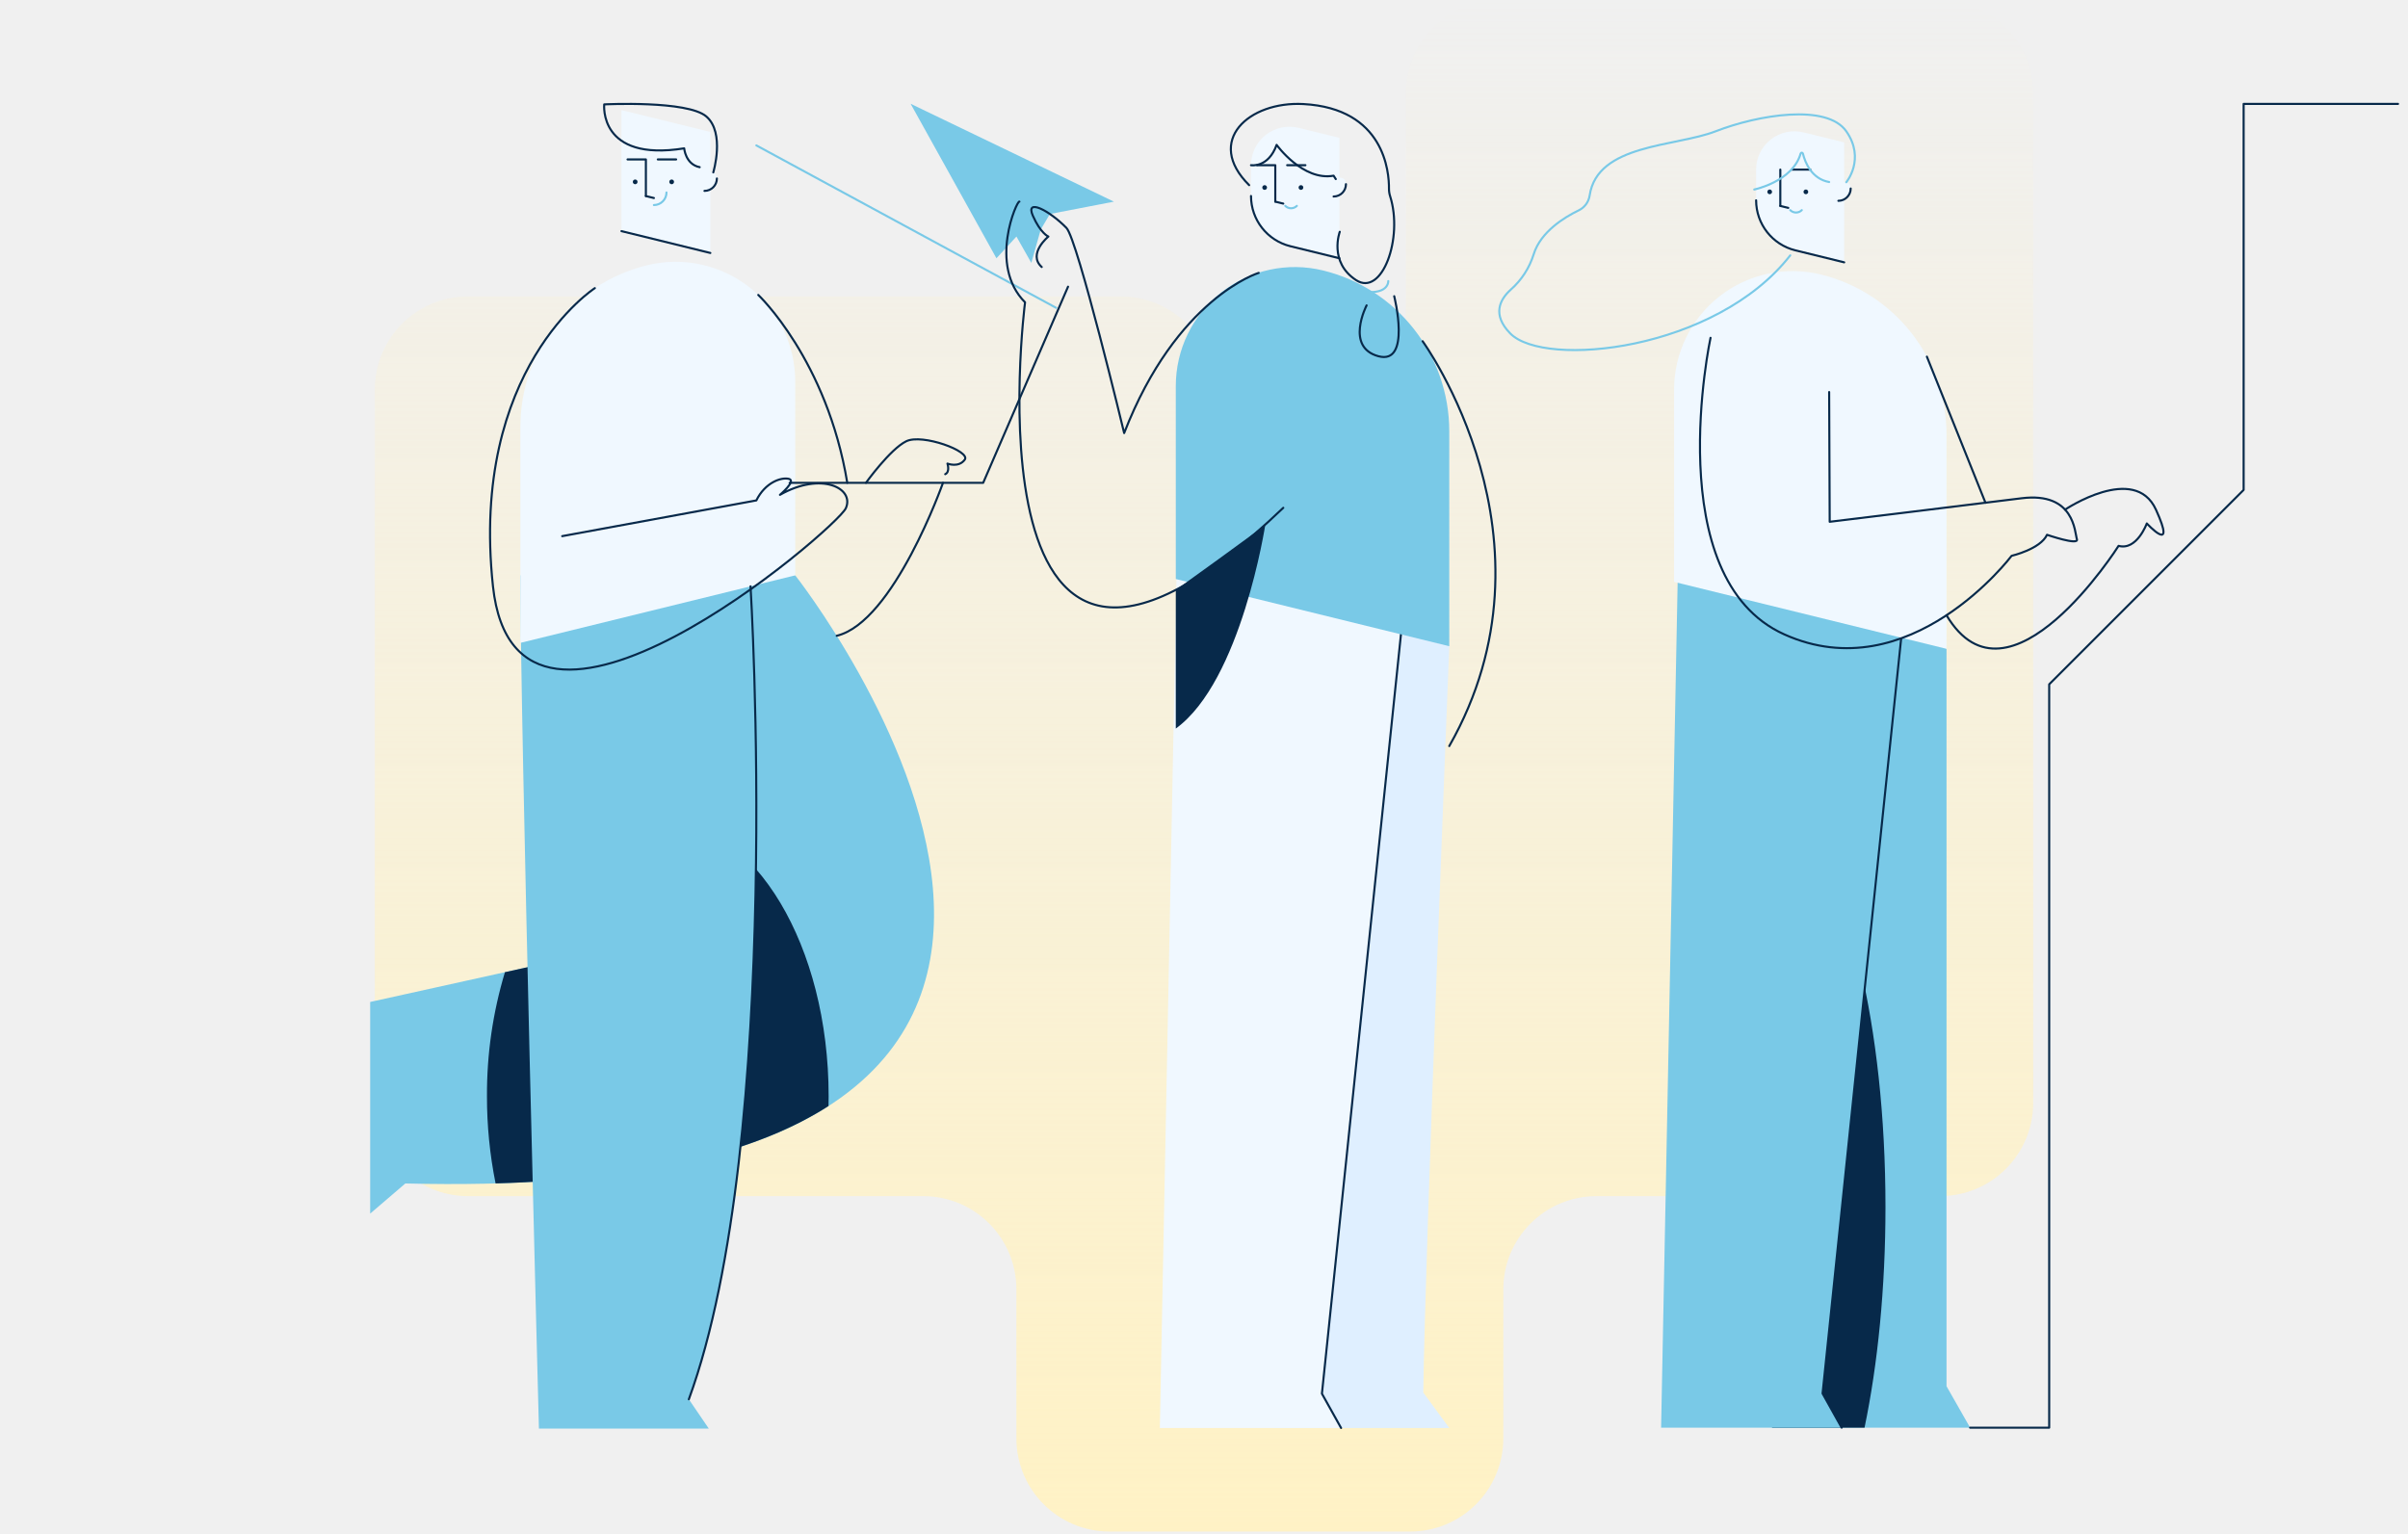
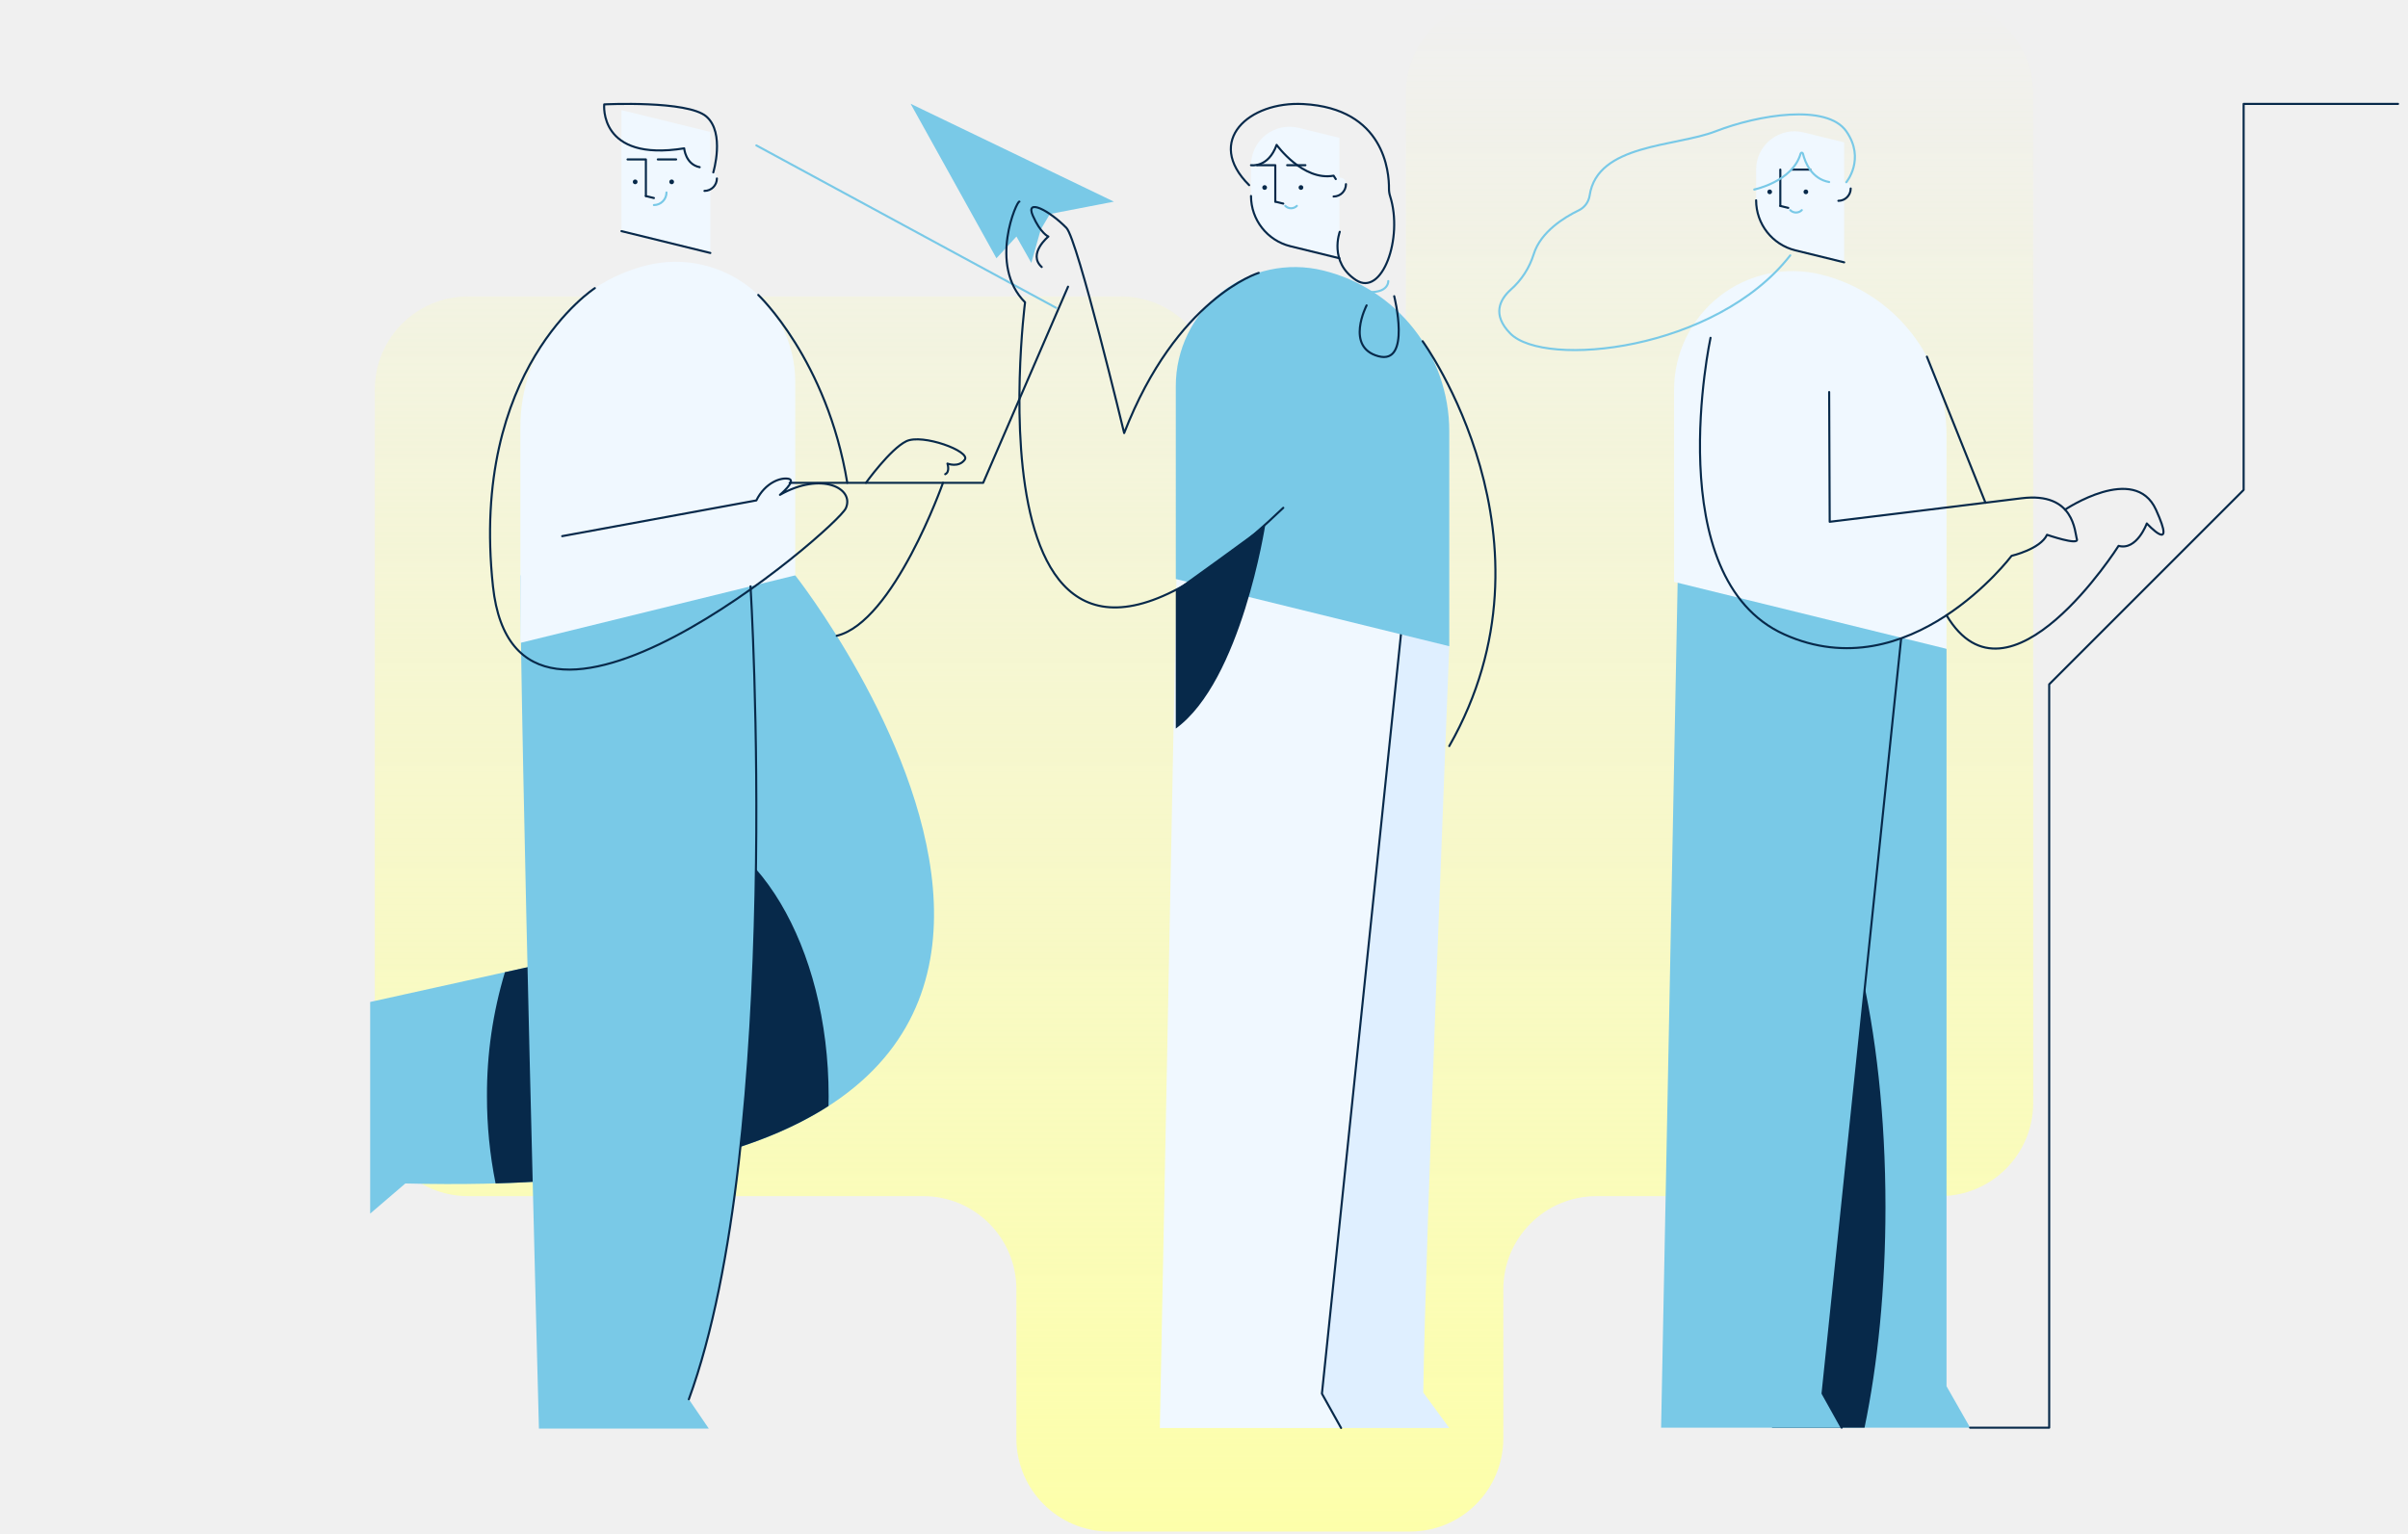
<svg xmlns="http://www.w3.org/2000/svg" width="620" height="395" viewBox="0 0 620 395" fill="none">
  <g clip-path="url(#clip0_590_11913)">
    <path fill-rule="evenodd" clip-rule="evenodd" d="M523.5 24C523.5 10.745 512.755 0 499.5 0H385.992C372.737 0 361.992 10.745 361.992 24V138.729C361.992 151.984 351.247 162.729 337.992 162.729H336.581C323.326 162.729 312.581 151.984 312.581 138.729V100.342C312.581 87.087 301.836 76.342 288.581 76.342H120.5C107.245 76.342 96.5 87.087 96.5 100.342V284.046C96.5 297.301 107.245 308.046 120.5 308.046H237.695C250.95 308.046 261.695 318.792 261.695 332.046V370.433C261.695 383.688 272.44 394.433 285.695 394.433H363.067C376.322 394.433 387.067 383.688 387.067 370.433V332.047C387.067 318.792 397.812 308.047 411.067 308.047H499.5C512.755 308.047 523.5 297.301 523.5 284.047V24Z" fill="url(#paint0_linear_590_11913)" />
    <path d="M501.181 357.005V167.099L464.965 136.433L456.259 367.681H507.262L501.181 357.005Z" fill="#79C9E7" />
    <path d="M456.259 367.681H480.073C483.483 351.291 485.461 331.78 485.461 310.839C485.461 264.309 475.694 224.843 462.158 210.987L456.259 367.681Z" fill="#07294A" />
    <path d="M491.125 148.809L441.071 145.38L431.97 149.086L427.692 367.681H474.184L469.268 358.872L491.125 148.809Z" fill="#79C9E7" />
    <path d="M474.183 367.681L469.268 358.872L491.125 148.808" stroke="#07294A" stroke-width="0.539" stroke-linecap="round" stroke-linejoin="round" />
    <path d="M452.156 43.684V51.585C452.156 57.694 456.327 63.014 462.26 64.472L474.832 67.562V36.672L464.378 34.102C461.434 33.379 458.321 34.048 455.936 35.919C453.55 37.789 452.156 40.652 452.156 43.684V43.684Z" fill="#F0F8FF" />
    <path d="M452.156 51.585C452.156 57.694 456.327 63.014 462.26 64.472L474.832 67.562" stroke="#07294A" stroke-width="0.539" stroke-linecap="round" stroke-linejoin="round" />
    <path d="M464.966 50.017C465.301 50.017 465.572 49.746 465.572 49.411C465.572 49.076 465.301 48.804 464.966 48.804C464.631 48.804 464.359 49.076 464.359 49.411C464.359 49.746 464.631 50.017 464.966 50.017Z" fill="#07294A" />
    <path d="M455.653 50.017C455.988 50.017 456.259 49.746 456.259 49.411C456.259 49.076 455.988 48.804 455.653 48.804C455.318 48.804 455.047 49.076 455.047 49.411C455.047 49.746 455.318 50.017 455.653 50.017Z" fill="#07294A" />
    <path d="M458.385 53.028V43.684" stroke="#07294A" stroke-width="0.539" stroke-linecap="round" stroke-linejoin="round" />
    <path d="M466.108 43.684H461.427" stroke="#07294A" stroke-width="0.539" stroke-linecap="round" stroke-linejoin="round" />
    <path d="M473.339 48.471V51.716C475.089 51.716 476.508 50.297 476.508 48.547C476.508 48.45 476.504 48.354 476.495 48.258C476.318 46.291 473.339 46.495 473.339 48.471Z" fill="#F0F8FF" />
    <path d="M473.339 51.716C475.089 51.716 476.508 50.297 476.508 48.547" stroke="#07294A" stroke-width="0.539" stroke-linecap="round" stroke-linejoin="round" />
    <path d="M460.944 54.119C461.338 54.513 461.872 54.734 462.428 54.734C462.985 54.734 463.519 54.513 463.912 54.119" stroke="#79C9E7" stroke-width="0.539" stroke-linecap="round" stroke-linejoin="round" />
    <path d="M458.385 53.035L460.432 53.538" stroke="#07294A" stroke-width="0.539" stroke-linecap="round" stroke-linejoin="round" />
    <path d="M431.034 100.341V149.858L501.182 167.099V111.951C501.182 92.396 487.832 75.368 468.842 70.701H468.842C459.735 68.462 450.105 70.534 442.725 76.32C435.345 82.106 431.034 90.963 431.034 100.341V100.341Z" fill="#F0F8FF" />
    <path d="M475.372 46.93C475.372 46.93 480.367 40.972 475.372 33.812C470.378 26.653 452.744 29.536 441.737 33.812C431.374 37.838 411.255 37.005 409.29 50.371C409.039 52.028 407.985 53.453 406.474 54.178C402.864 55.921 396.666 59.671 394.878 65.505C393.783 69.005 391.755 72.139 389.011 74.571C386.14 77.146 384.131 81.041 388.835 85.86C397.67 94.91 441.785 90.349 460.944 65.768" stroke="#79C9E7" stroke-width="0.539" stroke-linecap="round" stroke-linejoin="round" />
    <path d="M451.676 48.804C451.676 48.804 461.605 46.76 463.618 39.531C463.656 39.4 463.777 39.311 463.914 39.314C464.05 39.316 464.168 39.41 464.201 39.542C464.779 41.86 466.437 46.045 470.961 46.882" stroke="#79C9E7" stroke-width="0.539" stroke-linecap="round" stroke-linejoin="round" />
    <path d="M617.434 26.756H577.68V126.174L527.616 176.237V367.681H507.263" stroke="#07294A" stroke-width="0.539" stroke-linecap="round" stroke-linejoin="round" />
    <path d="M440.419 87C440.419 87 427.101 148.843 459.409 163.377C491.717 177.912 517.936 143.143 517.936 143.143C517.936 143.143 525.346 141.433 527.056 137.728C527.056 137.728 535.321 140.578 534.751 138.868C534.181 137.158 534.181 126.613 520.501 128.323C506.822 130.033 471.101 134.379 471.101 134.379L470.962 100.964" stroke="#07294A" stroke-width="0.539" stroke-linecap="round" stroke-linejoin="round" />
    <path d="M496.124 91.851L511.206 129.475" stroke="#07294A" stroke-width="0.539" stroke-linecap="round" stroke-linejoin="round" />
    <path d="M531.701 131.251C531.701 131.251 549.625 119.226 555.101 131.251C560.577 143.276 552.75 134.807 552.75 134.807C552.75 134.807 550.185 141.861 545.482 140.578C545.482 140.578 517.155 185.305 501.181 158.453" stroke="#07294A" stroke-width="0.539" stroke-linecap="round" stroke-linejoin="round" />
    <path d="M204.751 148.171C204.751 148.171 332.71 310.609 104.366 304.787L95.31 312.549V258.045L173.549 240.747L164.361 140.483" fill="#79C9E7" />
    <path d="M170.811 210.879C194.436 212.118 213.354 243.625 213.354 282.315C213.354 283.163 213.341 284.006 213.323 284.847C195.905 296.05 168.657 303.6 127.599 304.778C126.11 297.383 125.367 289.858 125.38 282.315C125.33 271.497 126.89 260.732 130.009 250.373L173.548 240.747L170.811 210.879Z" fill="#07294A" />
    <path d="M193.243 150.999C193.243 150.999 201.949 293.095 177.36 360.372L182.496 367.919H138.762C138.762 367.919 133.984 187.181 133.984 148.171L193.243 150.999Z" fill="#79C9E7" />
    <path d="M160.014 41.058V59.525L182.891 65.147V33.984L160.014 28.361V41.058Z" fill="#F0F8FF" />
    <path d="M172.937 47.447C172.599 47.447 172.325 47.173 172.325 46.836C172.325 46.498 172.599 46.224 172.937 46.224C173.275 46.224 173.549 46.498 173.549 46.836C173.549 47.173 173.275 47.447 172.937 47.447Z" fill="#07294A" />
    <path d="M163.543 47.447C163.205 47.447 162.931 47.173 162.931 46.836C162.931 46.498 163.205 46.224 163.543 46.224C163.88 46.224 164.154 46.498 164.154 46.836C164.154 47.173 163.88 47.447 163.543 47.447Z" fill="#07294A" />
    <path d="M166.299 50.484V41.058H161.576" stroke="#07294A" stroke-width="0.539" stroke-linecap="round" stroke-linejoin="round" />
    <path d="M174.09 41.058H169.368" stroke="#07294A" stroke-width="0.539" stroke-linecap="round" stroke-linejoin="round" />
    <path d="M181.384 45.888V49.161C183.15 49.161 184.581 47.73 184.581 45.964C184.581 45.866 184.577 45.769 184.568 45.673C184.389 43.688 181.384 43.895 181.384 45.888Z" fill="#F0F8FF" />
    <path d="M181.384 49.161C183.15 49.161 184.581 47.73 184.581 45.964" stroke="#07294A" stroke-width="0.539" stroke-linecap="round" stroke-linejoin="round" />
    <path d="M168.365 52.808C169.223 52.808 170.046 52.467 170.653 51.86C171.26 51.254 171.601 50.431 171.601 49.572" stroke="#79C9E7" stroke-width="0.539" stroke-linecap="round" stroke-linejoin="round" />
    <path d="M160.014 59.525L182.891 65.147" stroke="#07294A" stroke-width="0.539" stroke-linecap="round" stroke-linejoin="round" />
    <path d="M166.299 50.492L168.364 51" stroke="#07294A" stroke-width="0.539" stroke-linecap="round" stroke-linejoin="round" />
    <path d="M204.751 98.216V148.171L133.984 165.564V109.928C133.984 90.201 147.451 73.022 166.609 68.314H166.609C175.796 66.055 185.511 68.146 192.957 73.983C200.402 79.82 204.751 88.755 204.751 98.216V98.216Z" fill="#F0F8FF" />
    <path d="M193.243 150.999C193.243 150.999 201.949 293.095 177.36 360.372" stroke="#07294A" stroke-width="0.539" stroke-linecap="round" stroke-linejoin="round" />
    <path d="M183.653 44.401C183.653 44.401 186.728 34.214 181.877 30.01C177.025 25.805 155.57 26.883 155.57 26.883C155.57 26.883 154.06 41.762 176.162 38.204C176.162 38.204 176.484 42.327 180.152 43.055" stroke="#07294A" stroke-width="0.539" stroke-linecap="round" stroke-linejoin="round" />
    <path d="M153.158 74.209C153.158 74.209 120.889 94.919 126.927 150.999C132.965 207.08 215.48 136.065 217.78 130.89C220.08 125.714 211.455 121.402 200.817 127.439C200.817 127.439 205.13 123.819 203.117 123.329C201.104 122.839 197 124.277 194.739 128.877L144.753 138.077" stroke="#07294A" stroke-width="0.539" stroke-linecap="round" stroke-linejoin="round" />
    <path d="M203.313 124.349H253.143L274.994 73.832" stroke="#07294A" stroke-width="0.539" stroke-linecap="round" stroke-linejoin="round" />
    <path d="M271.936 79.282L194.739 37.449" stroke="#79C9E7" stroke-width="0.539" stroke-linecap="round" stroke-linejoin="round" />
    <path d="M195.234 75.957C195.234 75.957 212.922 92.651 218.154 124.349" stroke="#07294A" stroke-width="0.539" stroke-linecap="round" stroke-linejoin="round" />
    <path d="M242.793 124.349C242.793 124.349 230.131 160.215 215.438 163.737" stroke="#07294A" stroke-width="0.539" stroke-linecap="round" stroke-linejoin="round" />
    <path d="M222.955 124.349C222.955 124.349 229.201 115.652 233.337 113.639C237.474 111.626 249.981 116.227 248.4 118.383C246.818 120.539 243.943 119.389 243.943 119.389C243.943 119.389 244.662 121.546 243.368 122.121" stroke="#07294A" stroke-width="0.539" stroke-linecap="round" stroke-linejoin="round" />
    <path d="M373.149 166.426L342.855 135.501L327.837 367.763H373.149L366.456 358.632C366.885 323.017 373.149 166.426 373.149 166.426Z" fill="#DFEFFF" />
    <path d="M362.304 148.066L312.061 144.624L302.925 148.345L298.632 367.763H345.298L340.364 358.921L362.304 148.066Z" fill="#F0F8FF" />
    <path d="M345.297 367.763L340.363 358.921L362.303 148.066" stroke="#07294A" stroke-width="0.539" stroke-linecap="round" stroke-linejoin="round" />
    <path d="M322.104 42.545V50.476C322.104 56.608 326.291 61.948 332.246 63.412L344.866 66.513V35.507L334.372 32.927C331.418 32.201 328.293 32.874 325.898 34.751C323.503 36.628 322.104 39.502 322.104 42.545V42.545Z" fill="#F0F8FF" />
    <path d="M322.104 50.476C322.104 56.608 326.291 61.948 332.246 63.412L344.866 66.513" stroke="#07294A" stroke-width="0.539" stroke-linecap="round" stroke-linejoin="round" />
    <path d="M334.962 48.902C335.298 48.902 335.571 48.63 335.571 48.294C335.571 47.958 335.298 47.685 334.962 47.685C334.626 47.685 334.354 47.958 334.354 48.294C334.354 48.63 334.626 48.902 334.962 48.902Z" fill="#07294A" />
    <path d="M325.614 48.902C325.951 48.902 326.223 48.63 326.223 48.294C326.223 47.958 325.951 47.685 325.614 47.685C325.278 47.685 325.006 47.958 325.006 48.294C325.006 48.63 325.278 48.902 325.614 48.902Z" fill="#07294A" />
    <path d="M328.357 51.924V42.545H323.658" stroke="#07294A" stroke-width="0.539" stroke-linecap="round" stroke-linejoin="round" />
    <path d="M336.109 42.545H331.41" stroke="#07294A" stroke-width="0.539" stroke-linecap="round" stroke-linejoin="round" />
    <path d="M343.367 47.351V50.608C345.124 50.608 346.548 49.184 346.548 47.427C346.548 47.329 346.544 47.233 346.535 47.137C346.357 45.162 343.367 45.367 343.367 47.351Z" fill="#F0F8FF" />
    <path d="M343.367 50.608C345.124 50.608 346.548 49.184 346.548 47.427" stroke="#07294A" stroke-width="0.539" stroke-linecap="round" stroke-linejoin="round" />
    <path d="M330.926 53.02C331.321 53.415 331.857 53.637 332.415 53.637C332.974 53.637 333.51 53.415 333.905 53.02" stroke="#79C9E7" stroke-width="0.539" stroke-linecap="round" stroke-linejoin="round" />
    <path d="M328.356 51.932L330.411 52.437" stroke="#07294A" stroke-width="0.539" stroke-linecap="round" stroke-linejoin="round" />
    <path d="M302.737 99.416V149.12L373.149 166.426V111.07C373.149 91.441 359.749 74.349 340.688 69.664H340.688C331.547 67.417 321.88 69.497 314.472 75.305C307.064 81.112 302.737 90.003 302.737 99.416V99.416Z" fill="#79C9E7" />
    <path d="M344.957 59.694C344.957 59.694 342.051 67.489 349.149 72.138C355.841 76.521 361.359 61.325 357.921 50.526C357.721 49.899 357.621 49.244 357.627 48.586C357.67 44.353 356.483 27.917 335.57 26.797C321.601 26.048 310.115 36.248 321.622 47.685" stroke="#07294A" stroke-width="0.539" stroke-linecap="round" stroke-linejoin="round" />
    <path d="M322.104 42.545C322.104 42.545 326.55 43.317 328.696 37.309C328.696 37.309 335.439 46.678 343.367 45.248L343.932 46.121" stroke="#07294A" stroke-width="0.539" stroke-linecap="round" stroke-linejoin="round" />
    <path d="M357.446 72.391C357.446 72.391 357.674 76.382 349.693 74.9" stroke="#79C9E7" stroke-width="0.539" stroke-linecap="round" stroke-linejoin="round" />
    <path d="M358.974 76.286C358.974 76.286 363.452 94.093 354.87 91.733C346.288 89.373 351.866 78.646 351.866 78.646" stroke="#07294A" stroke-width="0.539" stroke-linecap="round" stroke-linejoin="round" />
    <path d="M270.323 55.114L286.81 51.932L234.46 26.725L256.558 66.514L261.708 60.919L265.541 67.704L267.966 59.118" fill="#79C9E7" />
    <path d="M324.088 70.277C324.088 70.277 302.958 76.715 289.442 111.532C289.442 111.532 277.446 61.62 274.581 58.693C270.147 54.163 263.925 50.969 265.927 55.546C267.93 60.123 269.932 60.919 269.932 60.919C269.932 60.919 264.497 65.389 268.216 68.763" stroke="#07294A" stroke-width="0.539" stroke-linecap="round" stroke-linejoin="round" />
    <path d="M262.471 51.924C261.922 51.398 254.341 68.276 263.925 77.859C263.925 77.859 246.761 210.879 330.412 130.781" stroke="#07294A" stroke-width="0.539" stroke-linecap="round" stroke-linejoin="round" />
    <path d="M325.793 135.081C325.793 135.081 319.61 175.402 302.737 187.634V151.934C302.737 151.934 324.294 136.464 325.793 135.081Z" fill="#07294A" />
    <path d="M366.288 87.878C366.288 87.878 403.442 138.934 373.149 192.142" stroke="#07294A" stroke-width="0.539" stroke-linecap="round" stroke-linejoin="round" />
  </g>
  <defs>
    <linearGradient id="paint0_linear_590_11913" x1="310" y1="0" x2="310" y2="394.433" gradientUnits="userSpaceOnUse">
-       <stop stop-color="#FFF2C5" stop-opacity="0" />
-       <stop offset="1" stop-color="#FFF2C5" />
+       <stop stop-color="#FDFFAA" stop-opacity="0" />
+       <stop offset="1" stop-color="#FDFFAA" />
    </linearGradient>
    <clipPath id="clip0_590_11913">
      <rect width="620" height="394.433" fill="white" />
    </clipPath>
  </defs>
</svg>
